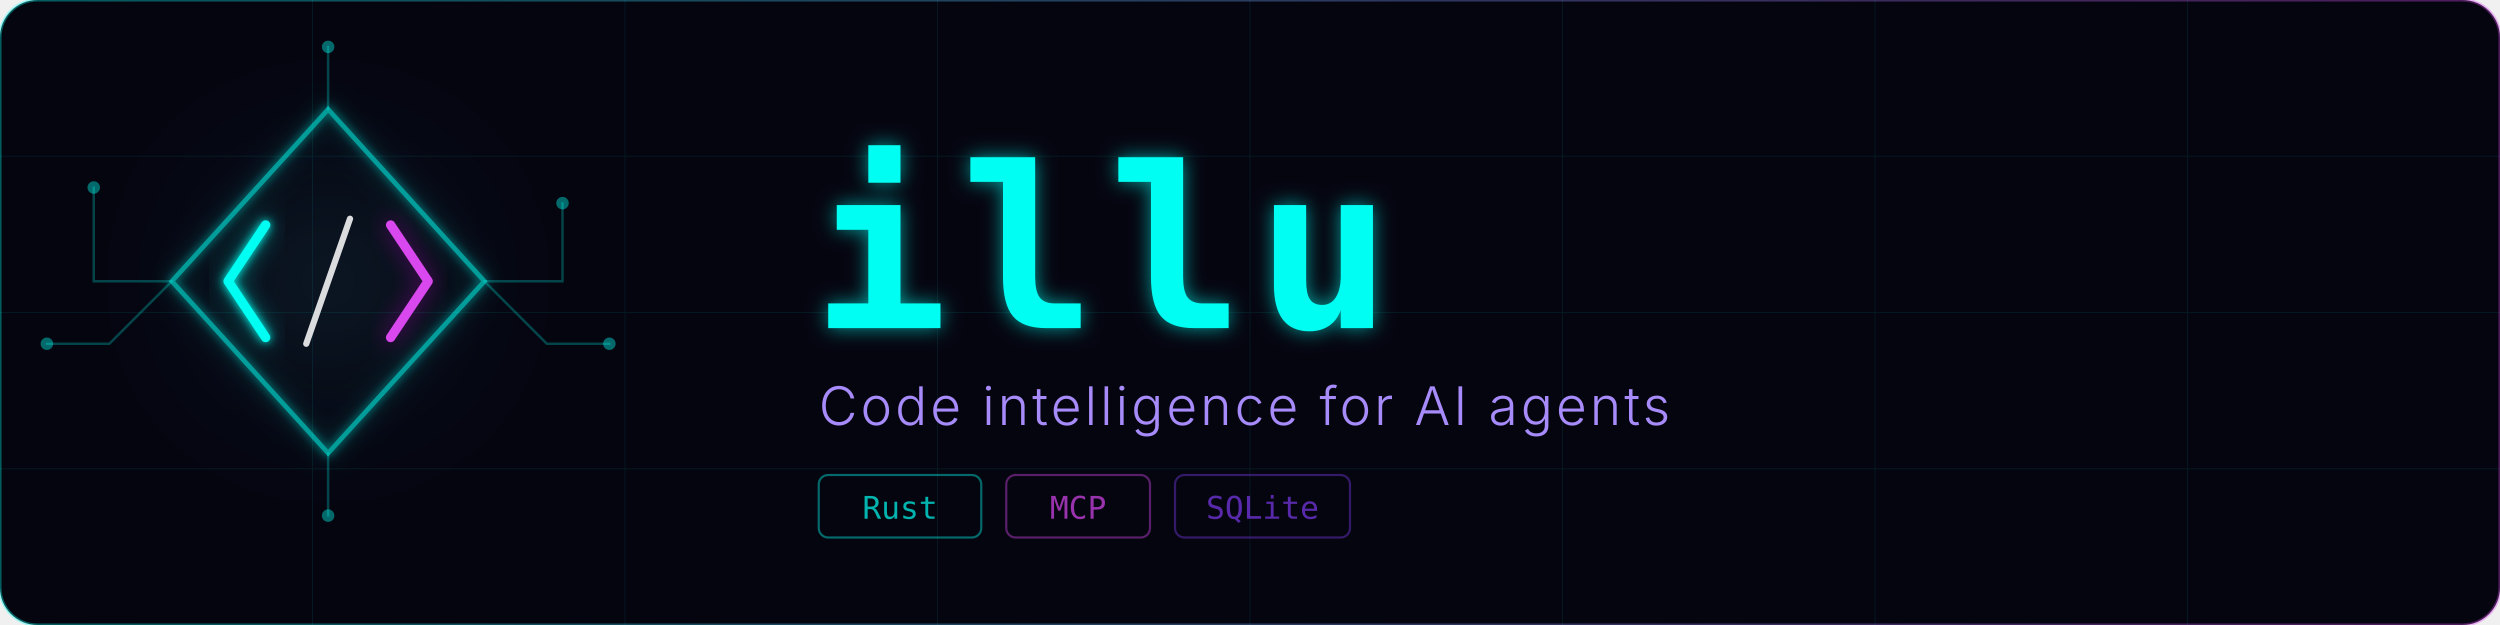
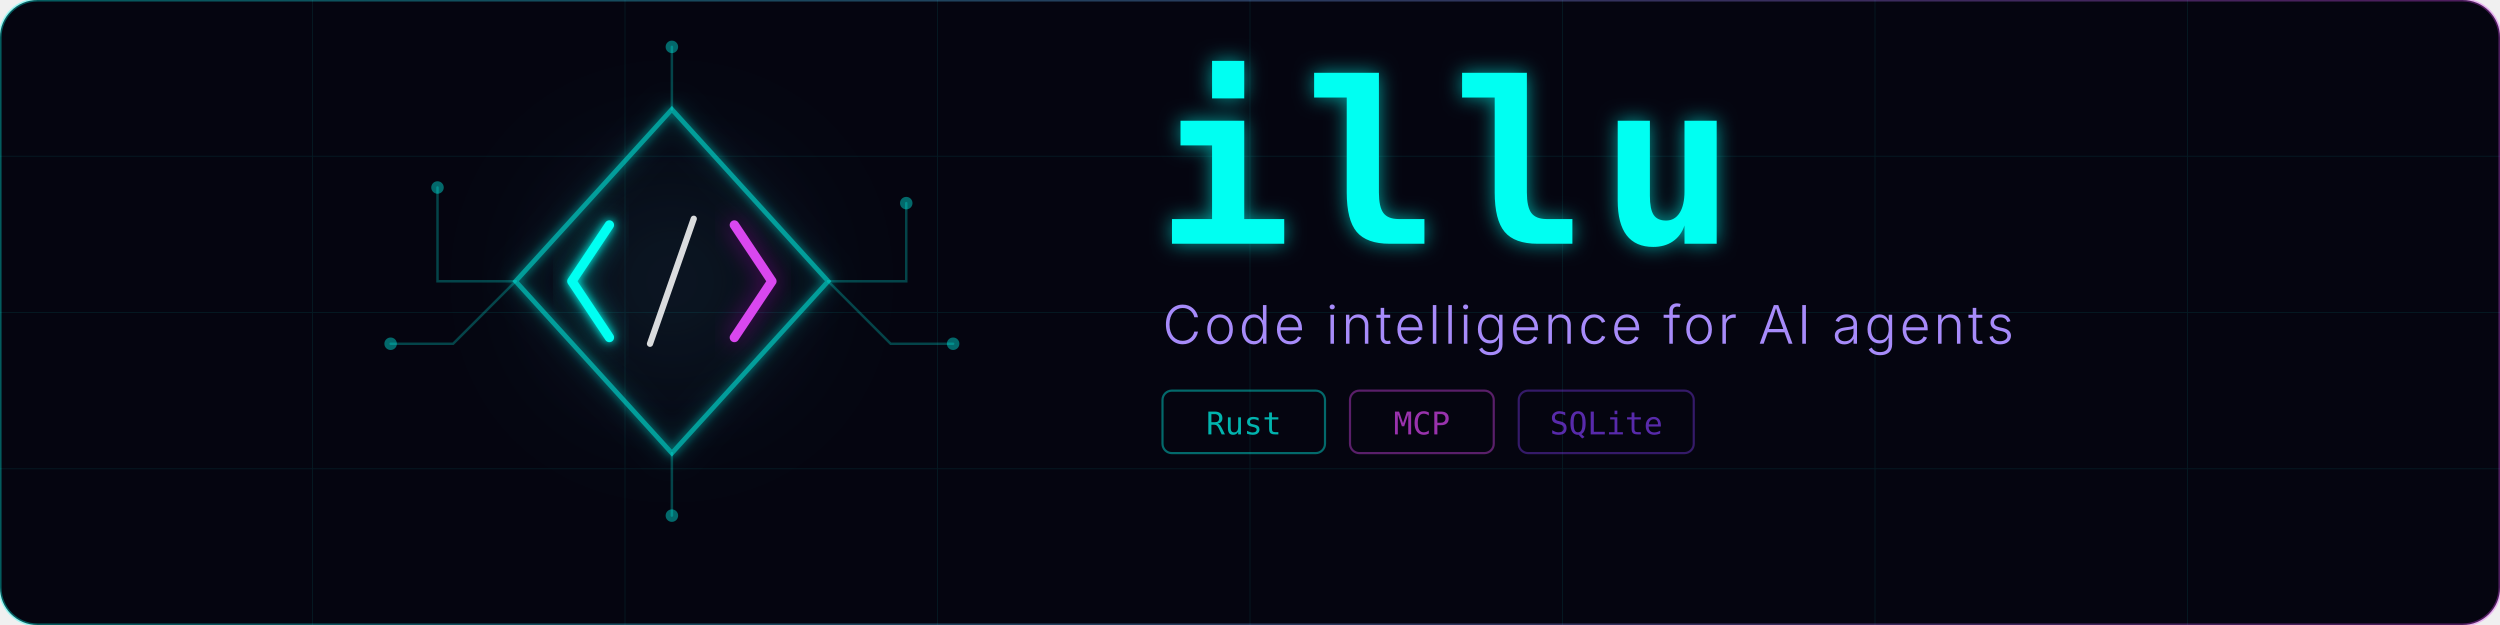
<svg xmlns="http://www.w3.org/2000/svg" viewBox="0 0 800 200" width="800" height="200">
  <defs>
    <filter id="neonCyan" x="-50%" y="-50%" width="200%" height="200%">
      <feGaussianBlur in="SourceGraphic" stdDeviation="4" result="b1" />
      <feGaussianBlur in="SourceGraphic" stdDeviation="1.5" result="b2" />
      <feFlood flood-color="#00fff2" flood-opacity="0.6" result="color" />
      <feComposite in="color" in2="b1" operator="in" result="glow" />
      <feMerge>
        <feMergeNode in="glow" />
        <feMergeNode in="b2" />
        <feMergeNode in="SourceGraphic" />
      </feMerge>
    </filter>
    <filter id="neonMagenta" x="-50%" y="-50%" width="200%" height="200%">
      <feGaussianBlur in="SourceGraphic" stdDeviation="3.5" result="b1" />
      <feFlood flood-color="#ff00ff" flood-opacity="0.4" result="color" />
      <feComposite in="color" in2="b1" operator="in" result="glow" />
      <feMerge>
        <feMergeNode in="glow" />
        <feMergeNode in="SourceGraphic" />
      </feMerge>
    </filter>
    <filter id="bloom" x="-100%" y="-100%" width="300%" height="300%">
      <feGaussianBlur in="SourceGraphic" stdDeviation="20" />
    </filter>
    <filter id="textNeon" x="-20%" y="-20%" width="140%" height="140%">
      <feGaussianBlur in="SourceGraphic" stdDeviation="3" result="b1" />
      <feFlood flood-color="#00fff2" flood-opacity="0.6" result="color" />
      <feComposite in="color" in2="b1" operator="in" result="glow" />
      <feMerge>
        <feMergeNode in="glow" />
        <feMergeNode in="SourceGraphic" />
      </feMerge>
    </filter>
    <linearGradient id="cyanMagenta" x1="0%" y1="0%" x2="100%" y2="0%">
      <stop offset="0%" stop-color="#00fff2" />
      <stop offset="100%" stop-color="#d946ef" />
    </linearGradient>
  </defs>
  <rect width="800" height="200" rx="12" fill="#050510" />
  <g stroke="#00fff2" stroke-width="0.3" opacity="0.08">
    <line x1="0" y1="50" x2="800" y2="50" />
    <line x1="0" y1="100" x2="800" y2="100" />
    <line x1="0" y1="150" x2="800" y2="150" />
    <line x1="100" y1="0" x2="100" y2="200" />
    <line x1="200" y1="0" x2="200" y2="200" />
    <line x1="300" y1="0" x2="300" y2="200" />
    <line x1="400" y1="0" x2="400" y2="200" />
    <line x1="500" y1="0" x2="500" y2="200" />
    <line x1="600" y1="0" x2="600" y2="200" />
    <line x1="700" y1="0" x2="700" y2="200" />
  </g>
  <rect width="800" height="200" rx="12" fill="none" stroke="url(#cyanMagenta)" stroke-width="1" opacity="0.35" />
-   <circle cx="105" cy="90" r="40" fill="#00fff2" opacity="0.06" filter="url(#bloom)" />
-   <circle cx="105" cy="90" r="25" fill="#d946ef" opacity="0.05" filter="url(#bloom)" />
-   <polygon points="105,35 155,90 105,145 55,90" fill="none" stroke="#00fff2" stroke-width="1.5" filter="url(#neonCyan)" opacity="0.6" />
+   <circle cx="215" cy="90" r="40" fill="#00fff2" opacity="0.06" filter="url(#bloom)" />
+   <circle cx="215" cy="90" r="25" fill="#d946ef" opacity="0.05" filter="url(#bloom)" />
+   <polygon points="215,35 265,90 215,145 165,90" fill="none" stroke="#00fff2" stroke-width="1.5" filter="url(#neonCyan)" opacity="0.6" />
  <g fill="none" stroke="#00fff2" stroke-width="0.8" opacity="0.25" stroke-linecap="round">
-     <polyline points="55,90 30,90 30,60" />
-     <polyline points="55,90 35,110 15,110" />
-     <polyline points="155,90 180,90 180,65" />
-     <polyline points="155,90 175,110 195,110" />
-     <line x1="105" y1="35" x2="105" y2="15" />
-     <line x1="105" y1="145" x2="105" y2="165" />
+     <polyline points="165,90 140,90 140,60" />
+     <polyline points="165,90 145,110 125,110" />
+     <polyline points="265,90 290,90 290,65" />
+     <polyline points="265,90 285,110 305,110" />
+     <line x1="215" y1="35" x2="215" y2="15" />
+     <line x1="215" y1="145" x2="215" y2="165" />
  </g>
  <g fill="#00fff2" opacity="0.4">
-     <circle cx="30" cy="60" r="2" />
-     <circle cx="15" cy="110" r="2" />
-     <circle cx="180" cy="65" r="2" />
-     <circle cx="195" cy="110" r="2" />
-     <circle cx="105" cy="15" r="2" />
-     <circle cx="105" cy="165" r="2" />
+     <circle cx="140" cy="60" r="2" />
+     <circle cx="125" cy="110" r="2" />
+     <circle cx="290" cy="65" r="2" />
+     <circle cx="305" cy="110" r="2" />
+     <circle cx="215" cy="15" r="2" />
+     <circle cx="215" cy="165" r="2" />
  </g>
-   <g transform="translate(105, 90)" fill="none" stroke-width="3" stroke-linecap="round" stroke-linejoin="round">
+   <g transform="translate(215, 90)" fill="none" stroke-width="3" stroke-linecap="round" stroke-linejoin="round">
    <polyline points="-20,-18 -32,0 -20,18" stroke="#00fff2" filter="url(#neonCyan)" />
    <polyline points="20,-18 32,0 20,18" stroke="#d946ef" filter="url(#neonMagenta)" />
    <line x1="-7" y1="20" x2="7" y2="-20" stroke="#ffffff" stroke-width="2" opacity="0.85" />
  </g>
-   <text x="260" y="105" font-family="'JetBrains Mono', 'Fira Code', 'SF Mono', monospace" font-weight="800" font-size="72" letter-spacing="4" fill="#00fff2" filter="url(#textNeon)">illu</text>
-   <text x="262" y="136" font-family="'Inter', 'Helvetica Neue', sans-serif" font-weight="300" font-size="17" letter-spacing="1" fill="#a78bfa">Code intelligence for AI agents</text>
-   <g transform="translate(262, 152)">
+   <text x="370" y="78" font-family="'JetBrains Mono', 'Fira Code', 'SF Mono', monospace" font-weight="800" font-size="72" letter-spacing="4" fill="#00fff2" filter="url(#textNeon)">illu</text>
+   <text x="372" y="110" font-family="'Inter', 'Helvetica Neue', sans-serif" font-weight="300" font-size="17" letter-spacing="1" fill="#a78bfa">Code intelligence for AI agents</text>
+   <g transform="translate(372, 125)">
    <rect x="0" y="0" width="52" height="20" rx="3" fill="none" stroke="#00fff2" stroke-width="0.7" opacity="0.4" />
    <text x="26" y="14" text-anchor="middle" font-family="monospace" font-size="10" fill="#00fff2" opacity="0.7">Rust</text>
    <rect x="60" y="0" width="46" height="20" rx="3" fill="none" stroke="#d946ef" stroke-width="0.7" opacity="0.4" />
    <text x="83" y="14" text-anchor="middle" font-family="monospace" font-size="10" fill="#d946ef" opacity="0.7">MCP</text>
    <rect x="114" y="0" width="56" height="20" rx="3" fill="none" stroke="#7c3aed" stroke-width="0.7" opacity="0.4" />
    <text x="142" y="14" text-anchor="middle" font-family="monospace" font-size="10" fill="#7c3aed" opacity="0.7">SQLite</text>
  </g>
</svg>
